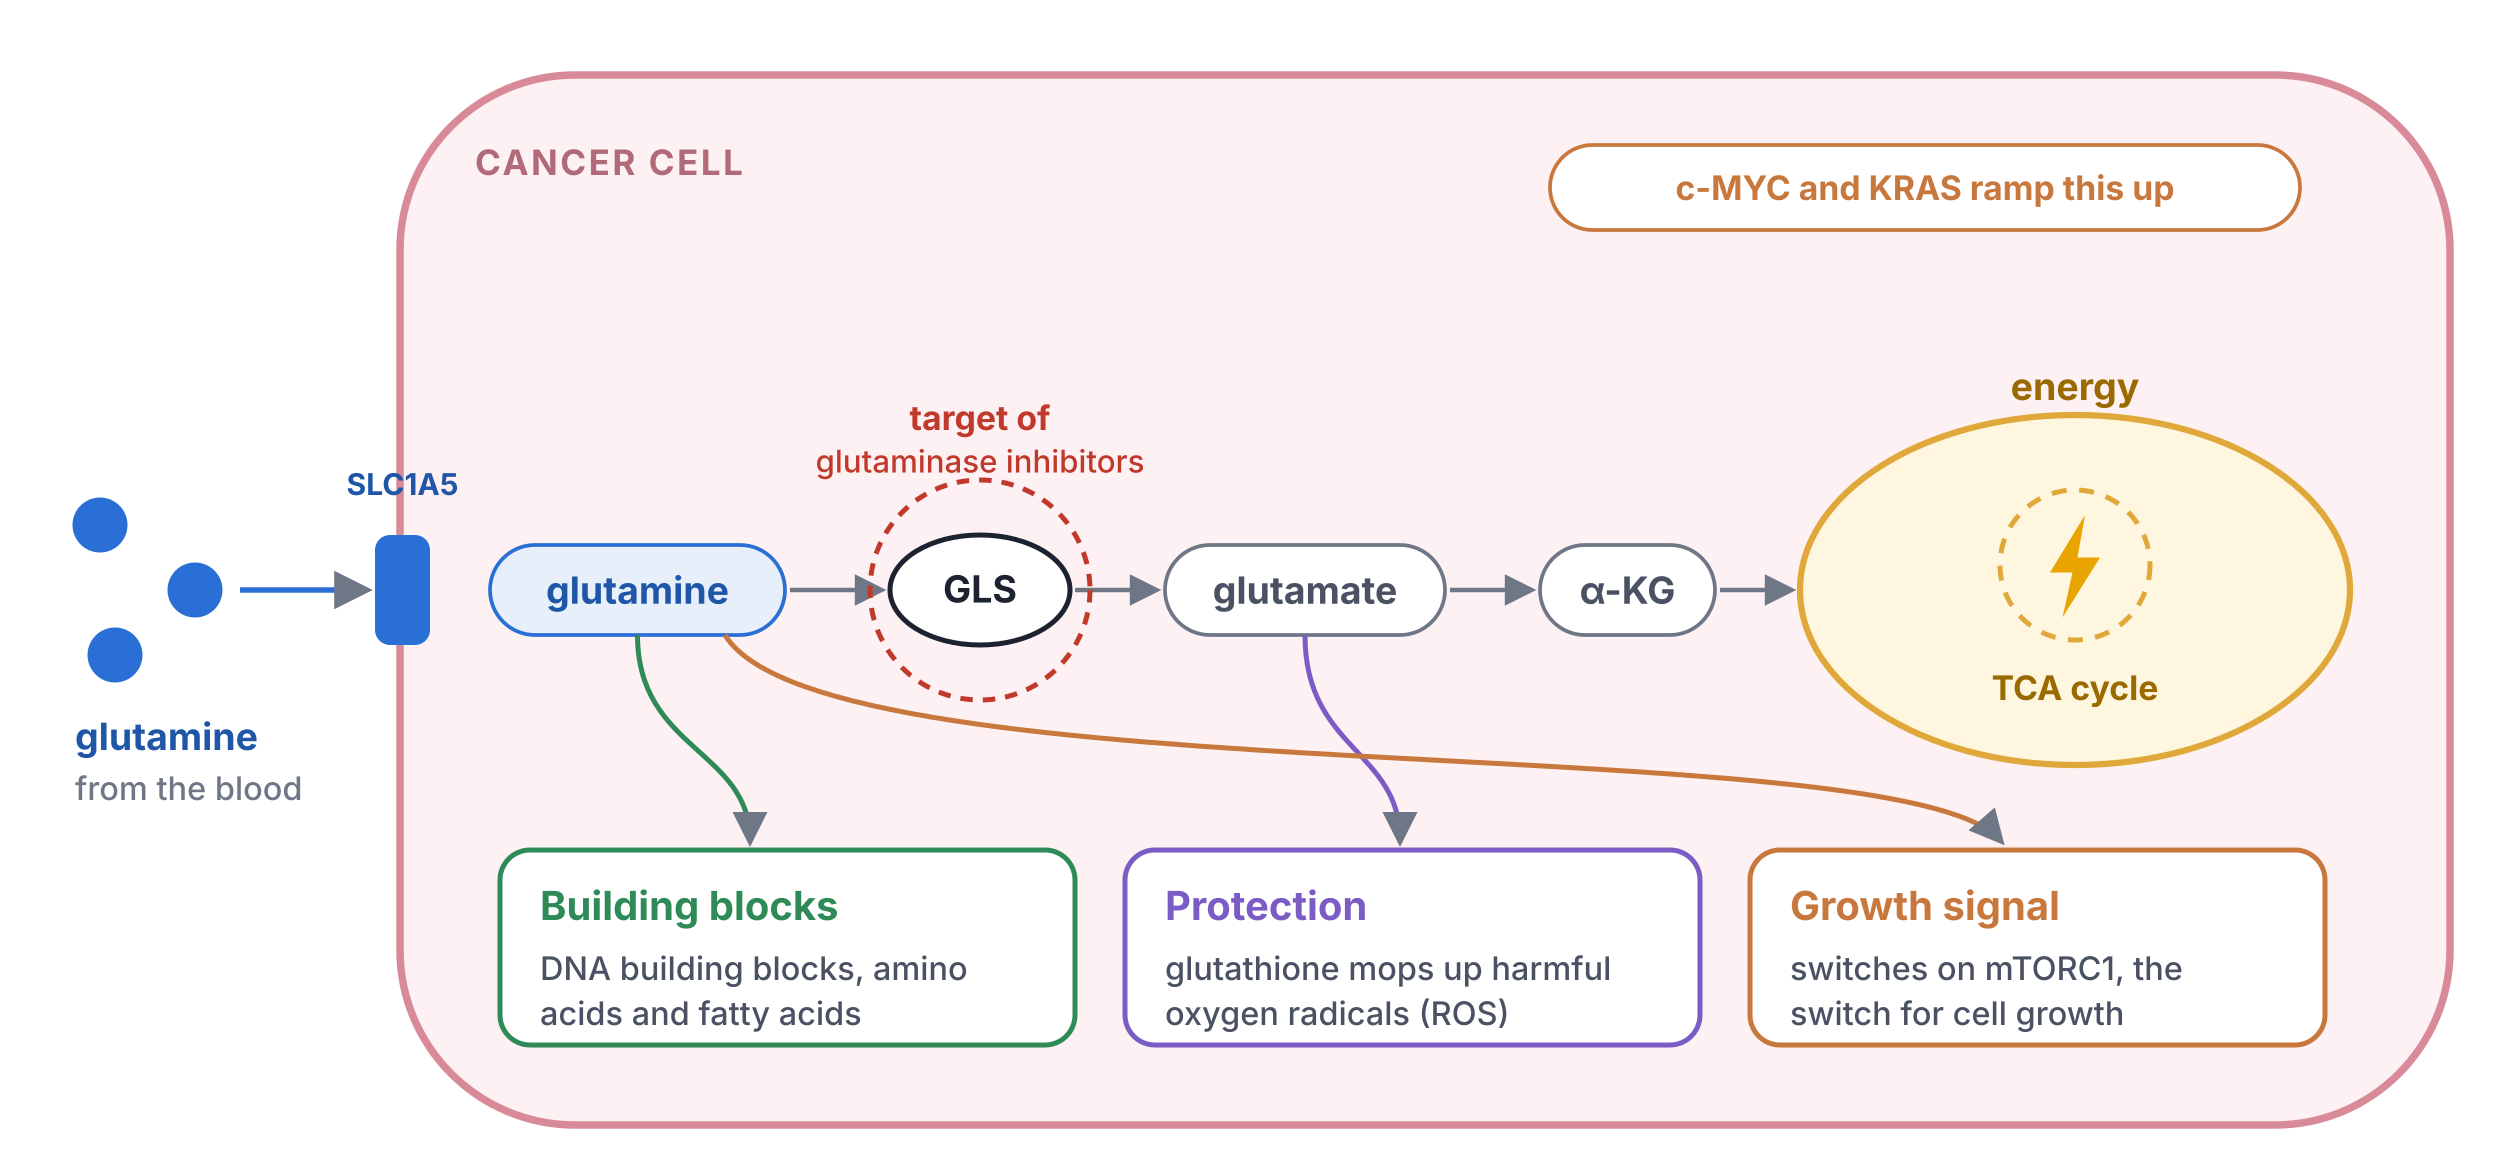
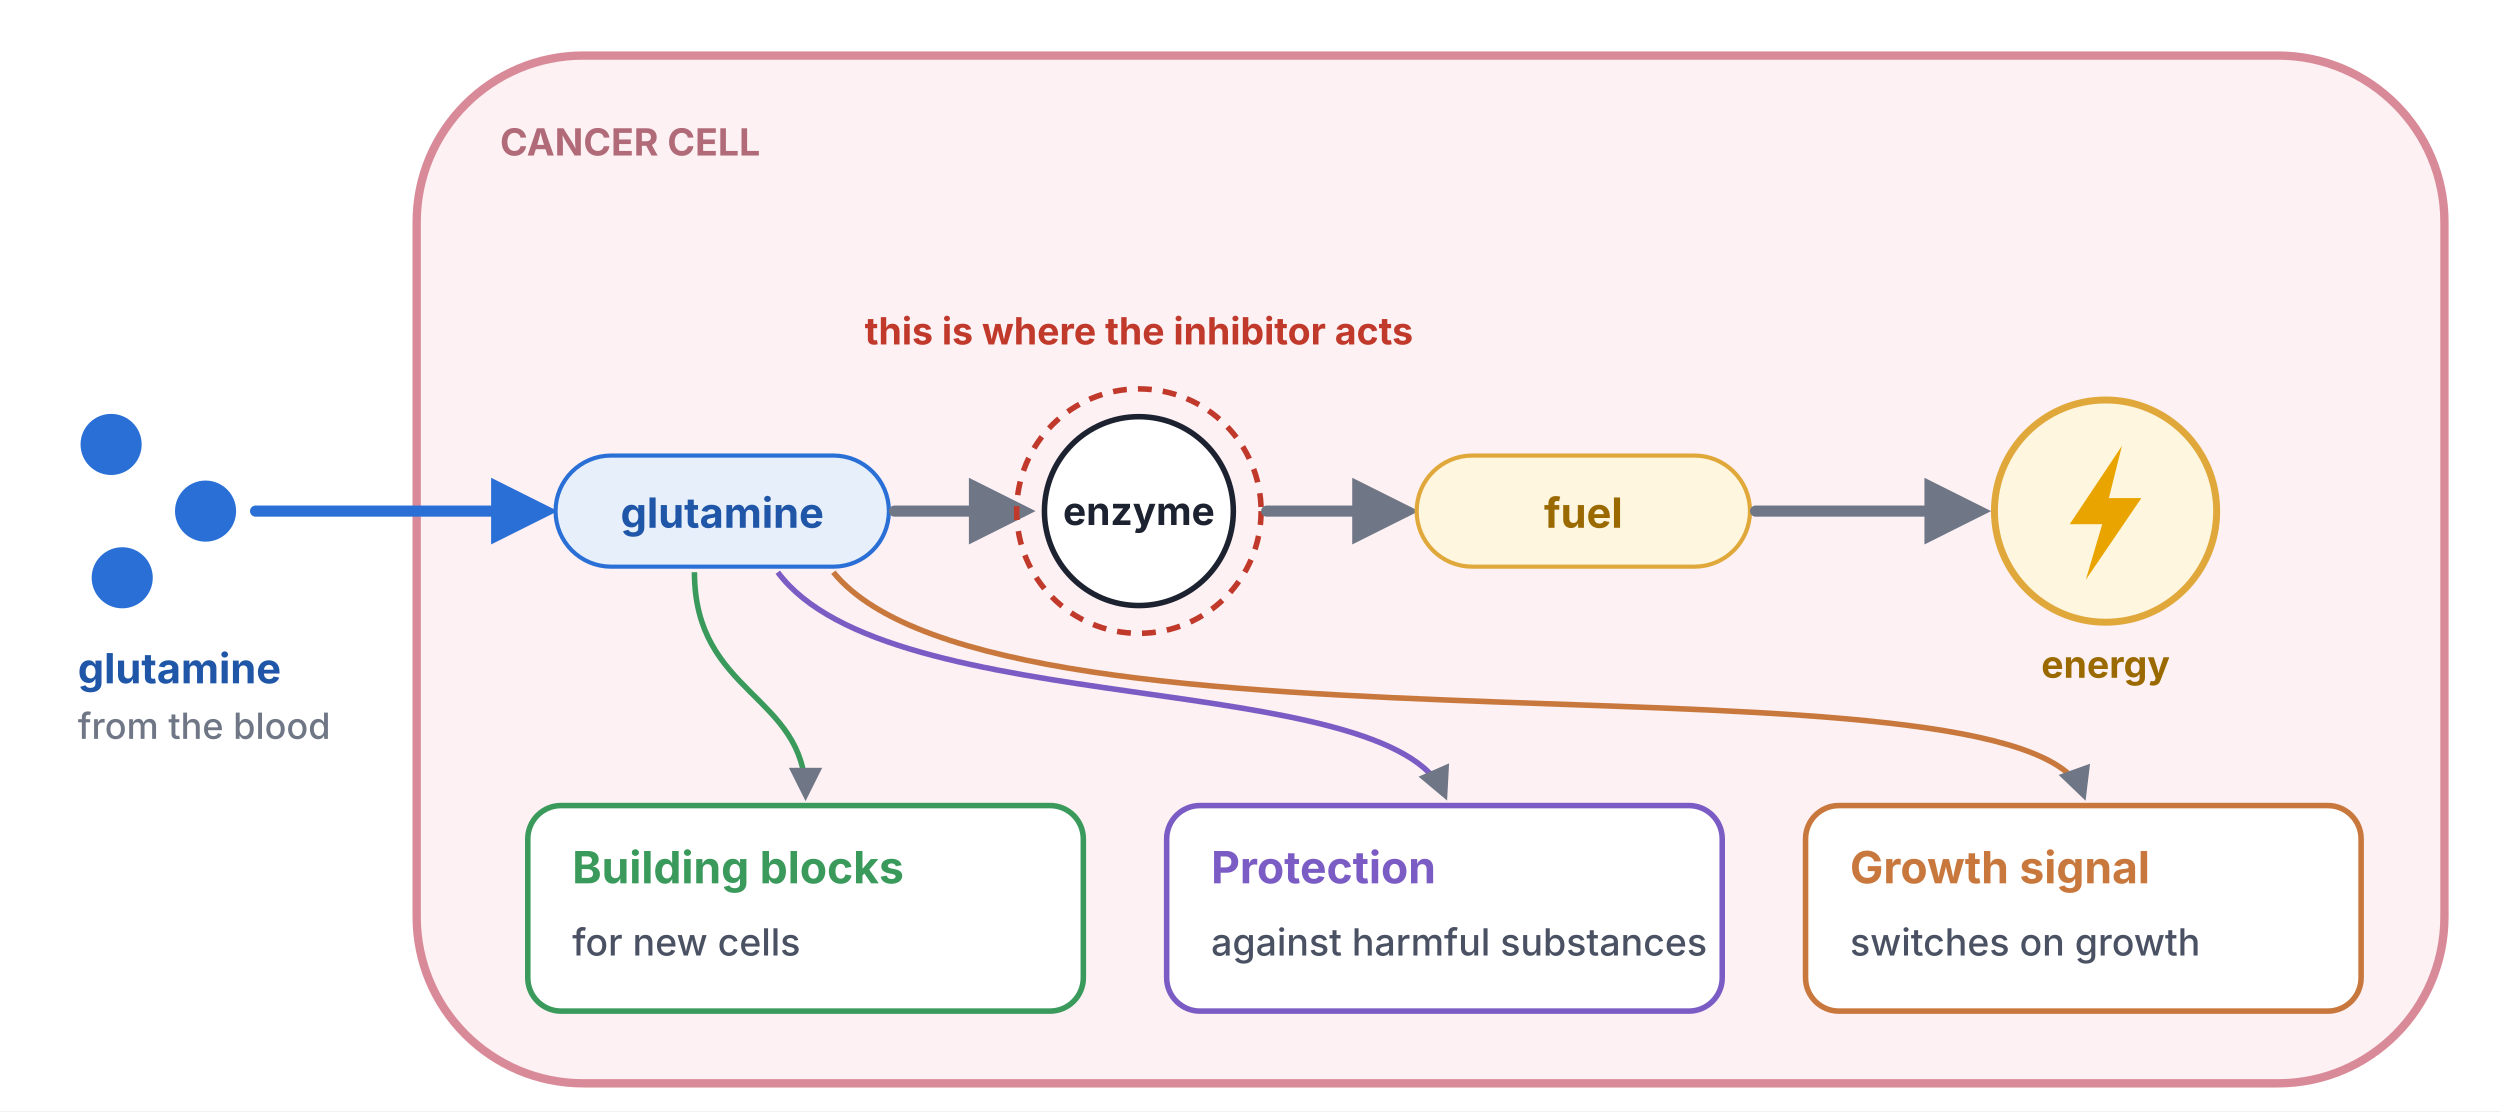
- <svg xmlns="http://www.w3.org/2000/svg" viewBox="0 0 1000 470" width="1000" height="470" font-family="Inter, 'Segoe UI', Helvetica, Arial, sans-serif">
-   <rect width="1000" height="470" fill="#ffffff" />
+ <svg xmlns="http://www.w3.org/2000/svg" viewBox="0 0 900 400" width="900" height="400" font-family="Inter, 'Segoe UI', Helvetica, Arial, sans-serif">
+   <rect width="900" height="400" fill="#ffffff" />
  <defs>
-     <marker id="a" viewBox="0 0 10 10" refX="8" refY="5" markerWidth="7" markerHeight="7" orient="auto">
+     <marker id="mg" viewBox="0 0 10 10" refX="8" refY="5" markerWidth="6" markerHeight="6" orient="auto">
      <path d="M0,0 L10,5 L0,10 z" fill="#6f7686" />
    </marker>
+     <marker id="mb" viewBox="0 0 10 10" refX="8" refY="5" markerWidth="6" markerHeight="6" orient="auto">
+       <path d="M0,0 L10,5 L0,10 z" fill="#2a6fd6" />
+     </marker>
+     <marker id="mp" viewBox="0 0 10 10" refX="8" refY="5" markerWidth="6" markerHeight="6" orient="auto">
+       <path d="M0,0 L10,5 L0,10 z" fill="#d6588a" />
+     </marker>
+     <marker id="mgr" viewBox="0 0 10 10" refX="8" refY="5" markerWidth="6" markerHeight="6" orient="auto">
+       <path d="M0,0 L10,5 L0,10 z" fill="#3a9a5b" />
+     </marker>
+     <marker id="mpu" viewBox="0 0 10 10" refX="8" refY="5" markerWidth="6" markerHeight="6" orient="auto">
+       <path d="M0,0 L10,5 L0,10 z" fill="#7b5cc4" />
+     </marker>
+     <marker id="mgy" viewBox="0 0 10 10" refX="8" refY="5" markerWidth="6" markerHeight="6" orient="auto">
+       <path d="M0,0 L10,5 L0,10 z" fill="#bdbdbd" />
+     </marker>
+     <marker id="my" viewBox="0 0 10 10" refX="8" refY="5" markerWidth="6" markerHeight="6" orient="auto">
+       <path d="M0,0 L10,5 L0,10 z" fill="#8a8f9c" />
+     </marker>
  </defs>
-   <rect x="160" y="30" width="820" height="420" rx="70" fill="#fdf1f3" stroke="#d98a98" stroke-width="3" />
-   <text x="190" y="70" font-size="14" fill="#b06a78" font-weight="700" text-anchor="start" letter-spacing="1">CANCER CELL</text>
-   <circle cx="40" cy="210" r="11" fill="#2a6fd6" />
-   <circle cx="78" cy="236" r="11" fill="#2a6fd6" />
-   <circle cx="46" cy="262" r="11" fill="#2a6fd6" />
-   <text x="30" y="300" font-size="15" fill="#1f56a8" font-weight="700" text-anchor="start">glutamine</text>
-   <text x="30" y="320" font-size="13" fill="#6f7686" font-weight="500" text-anchor="start">from the blood</text>
-   <rect x="150" y="214" width="22" height="44" rx="6" fill="#2a6fd6" />
-   <text x="161" y="198" font-size="12" fill="#1f56a8" font-weight="700" text-anchor="middle">SLC1A5</text>
-   <line x1="96" y1="236" x2="146" y2="236" stroke="#2a6fd6" stroke-width="2.2" marker-end="url(#a)" />
-   <rect x="196" y="218.0" width="118" height="36" rx="18.0" fill="#e7effb" stroke="#2a6fd6" stroke-width="1.5" />
-   <text x="255.0" y="241.5" font-size="15" fill="#1f56a8" font-weight="700" text-anchor="middle">glutamine</text>
-   <line x1="316" y1="236" x2="352" y2="236" stroke="#6f7686" stroke-width="1.8" marker-end="url(#a)" />
-   <ellipse cx="392" cy="236" rx="36" ry="22" fill="#ffffff" stroke="#1d2230" stroke-width="2" />
-   <text x="392" y="241" font-size="15" fill="#1d2230" font-weight="700" text-anchor="middle">GLS</text>
-   <line x1="430" y1="236" x2="462" y2="236" stroke="#6f7686" stroke-width="1.8" marker-end="url(#a)" />
-   <rect x="466" y="218.0" width="112" height="36" rx="18.0" fill="#ffffff" stroke="#6f7686" stroke-width="1.5" />
-   <text x="522.0" y="241.5" font-size="15" fill="#4a5163" font-weight="700" text-anchor="middle">glutamate</text>
-   <line x1="580" y1="236" x2="612" y2="236" stroke="#6f7686" stroke-width="1.8" marker-end="url(#a)" />
-   <rect x="616" y="218.0" width="70" height="36" rx="18.0" fill="#ffffff" stroke="#6f7686" stroke-width="1.5" />
-   <text x="651.0" y="241.5" font-size="15" fill="#4a5163" font-weight="700" text-anchor="middle">α-KG</text>
-   <line x1="688" y1="236" x2="716" y2="236" stroke="#6f7686" stroke-width="1.8" marker-end="url(#a)" />
-   <ellipse cx="830" cy="236" rx="110" ry="70" fill="#fff6e0" stroke="#e0a83a" stroke-width="2.5" />
-   <circle cx="830" cy="226" r="30" fill="none" stroke="#e0a83a" stroke-width="2" stroke-dasharray="6 5" />
-   <path d="M834,206 L820,229 L829,229 L825,247 L840,223 L831,223 Z" fill="#e9a400" />
-   <text x="830" y="280" font-size="13.5" fill="#9a6a00" font-weight="700" text-anchor="middle">TCA cycle</text>
-   <text x="830" y="160" font-size="15" fill="#9a6a00" font-weight="700" text-anchor="middle">energy</text>
-   <circle cx="392" cy="236" r="44" fill="none" stroke="#c0392b" stroke-width="2" stroke-dasharray="5 4" />
-   <text x="392" y="172" font-size="13.5" fill="#c0392b" font-weight="700" text-anchor="middle">target of</text>
-   <text x="392" y="189" font-size="12.5" fill="#c0392b" font-weight="500" text-anchor="middle">glutaminase inhibitors</text>
-   <rect x="620" y="58" width="300" height="34" rx="17" fill="#ffffff" stroke="#c9783d" stroke-width="1.5" />
-   <text x="770" y="80" font-size="13.5" fill="#c9783d" font-weight="700" text-anchor="middle">c-MYC and KRAS ramp this up</text>
-   <rect x="200" y="340" width="230" height="78" rx="12" fill="#ffffff" stroke="#2e8b57" stroke-width="2" />
-   <text x="216" y="368" font-size="16" fill="#2e8b57" font-weight="700" text-anchor="start">Building blocks</text>
-   <text x="216" y="392" font-size="13" fill="#4a5163" font-weight="500" text-anchor="start">DNA building blocks, amino</text>
-   <text x="216" y="410" font-size="13" fill="#4a5163" font-weight="500" text-anchor="start">acids and fatty acids</text>
-   <rect x="450" y="340" width="230" height="78" rx="12" fill="#ffffff" stroke="#7b5cc4" stroke-width="2" />
-   <text x="466" y="368" font-size="16" fill="#7b5cc4" font-weight="700" text-anchor="start">Protection</text>
-   <text x="466" y="392" font-size="13" fill="#4a5163" font-weight="500" text-anchor="start">glutathione mops up harmful</text>
-   <text x="466" y="410" font-size="13" fill="#4a5163" font-weight="500" text-anchor="start">oxygen radicals (ROS)</text>
-   <rect x="700" y="340" width="230" height="78" rx="12" fill="#ffffff" stroke="#c9783d" stroke-width="2" />
-   <text x="716" y="368" font-size="16" fill="#c9783d" font-weight="700" text-anchor="start">Growth signal</text>
-   <text x="716" y="392" font-size="13" fill="#4a5163" font-weight="500" text-anchor="start">switches on mTORC1, the</text>
-   <text x="716" y="410" font-size="13" fill="#4a5163" font-weight="500" text-anchor="start">switch for cell growth</text>
-   <path d="M255,254 C255,300 300,300 300,336" fill="none" stroke="#2e8b57" stroke-width="2" marker-end="url(#a)" />
-   <path d="M522,254 C522,300 560,300 560,336" fill="none" stroke="#7b5cc4" stroke-width="2" marker-end="url(#a)" />
-   <path d="M245,218 C245,120 760,120 800,336" fill="none" stroke="#c9783d" stroke-width="2" stroke-dasharray="1 0" opacity="0" />
-   <path d="M290,254 C330,320 760,290 800,336" fill="none" stroke="#c9783d" stroke-width="2" marker-end="url(#a)" />
+   <rect x="150" y="20" width="730" height="370" rx="60" fill="#fdf1f3" stroke="#d98a98" stroke-width="3" />
+   <text x="180" y="56" font-size="13.5" fill="#b06a78" font-weight="700" text-anchor="start">CANCER CELL</text>
+   <circle cx="40" cy="160" r="11" fill="#2a6fd6" />
+   <circle cx="74" cy="184" r="11" fill="#2a6fd6" />
+   <circle cx="44" cy="208" r="11" fill="#2a6fd6" />
+   <text x="28" y="246" font-size="15" fill="#1f56a8" font-weight="700" text-anchor="start">glutamine</text>
+   <text x="28" y="266" font-size="13" fill="#6f7686" font-weight="500" text-anchor="start">from the blood</text>
+   <path d="M92,184 Q144.0,184.0 196,184" fill="none" stroke="#2a6fd6" stroke-width="4" stroke-linecap="round" marker-end="url(#mb)" />
+   <rect x="200" y="164" width="120" height="40" rx="20" fill="#e7effb" stroke="#2a6fd6" stroke-width="1.5" />
+   <text x="260" y="190" font-size="15" fill="#1f56a8" font-weight="700" text-anchor="middle">glutamine</text>
+   <path d="M322,184 Q345.0,184.0 368,184" fill="none" stroke="#6f7686" stroke-width="4" stroke-linecap="round" marker-end="url(#mg)" />
+   <circle cx="410" cy="184" r="34" fill="#ffffff" stroke="#1d2230" stroke-width="2" />
+   <text x="410" y="189" font-size="14" fill="#1d2230" font-weight="700" text-anchor="middle">enzyme</text>
+   <circle cx="410" cy="184" r="44" fill="none" stroke="#c0392b" stroke-width="2" stroke-dasharray="5 4" />
+   <text x="410" y="124" font-size="13.5" fill="#c0392b" font-weight="700" text-anchor="middle">this is where the inhibitor acts</text>
+   <path d="M456,184 Q481.0,184.0 506,184" fill="none" stroke="#6f7686" stroke-width="4" stroke-linecap="round" marker-end="url(#mg)" />
+   <rect x="510" y="164" width="120" height="40" rx="20" fill="#fff6e0" stroke="#e0a83a" stroke-width="1.5" />
+   <text x="570" y="190" font-size="15" fill="#9a6a00" font-weight="700" text-anchor="middle">fuel</text>
+   <path d="M632,184 Q672.0,184.0 712,184" fill="none" stroke="#6f7686" stroke-width="4" stroke-linecap="round" marker-end="url(#mg)" />
+   <circle cx="758" cy="184" r="40" fill="#fff6e0" stroke="#e0a83a" stroke-width="2.5" />
+   <path d="M763.9,160.5 L745.1,188.7 L756.8,188.7 L750.9,208.7 L770.9,179.3 L759.2,179.3 Z" fill="#e9a400" />
+   <text x="758" y="244" font-size="13.5" fill="#9a6a00" font-weight="700" text-anchor="middle">energy</text>
+   <rect x="190" y="290" width="200" height="74" rx="12" fill="#ffffff" stroke="#3a9a5b" stroke-width="2" />
+   <text x="206" y="318" font-size="16" fill="#3a9a5b" font-weight="700" text-anchor="start">Building blocks</text>
+   <text x="206" y="344" font-size="13.5" fill="#4a5163" font-weight="500" text-anchor="start">for new cells</text>
+   <rect x="420" y="290" width="200" height="74" rx="12" fill="#ffffff" stroke="#7b5cc4" stroke-width="2" />
+   <text x="436" y="318" font-size="16" fill="#7b5cc4" font-weight="700" text-anchor="start">Protection</text>
+   <text x="436" y="344" font-size="13.5" fill="#4a5163" font-weight="500" text-anchor="start">against harmful substances</text>
+   <rect x="650" y="290" width="200" height="74" rx="12" fill="#ffffff" stroke="#c9783d" stroke-width="2" />
+   <text x="666" y="318" font-size="16" fill="#c9783d" font-weight="700" text-anchor="start">Growth signal</text>
+   <text x="666" y="344" font-size="13.5" fill="#4a5163" font-weight="500" text-anchor="start">switches on growth</text>
+   <path d="M250,206 C250,250 290,250 290,286" fill="none" stroke="#3a9a5b" stroke-width="2" marker-end="url(#mg)" />
+   <path d="M280,206 C320,260 500,240 520,286" fill="none" stroke="#7b5cc4" stroke-width="2" marker-end="url(#mg)" />
+   <path d="M300,206 C360,280 730,230 750,286" fill="none" stroke="#c9783d" stroke-width="2" marker-end="url(#mg)" />
</svg>
